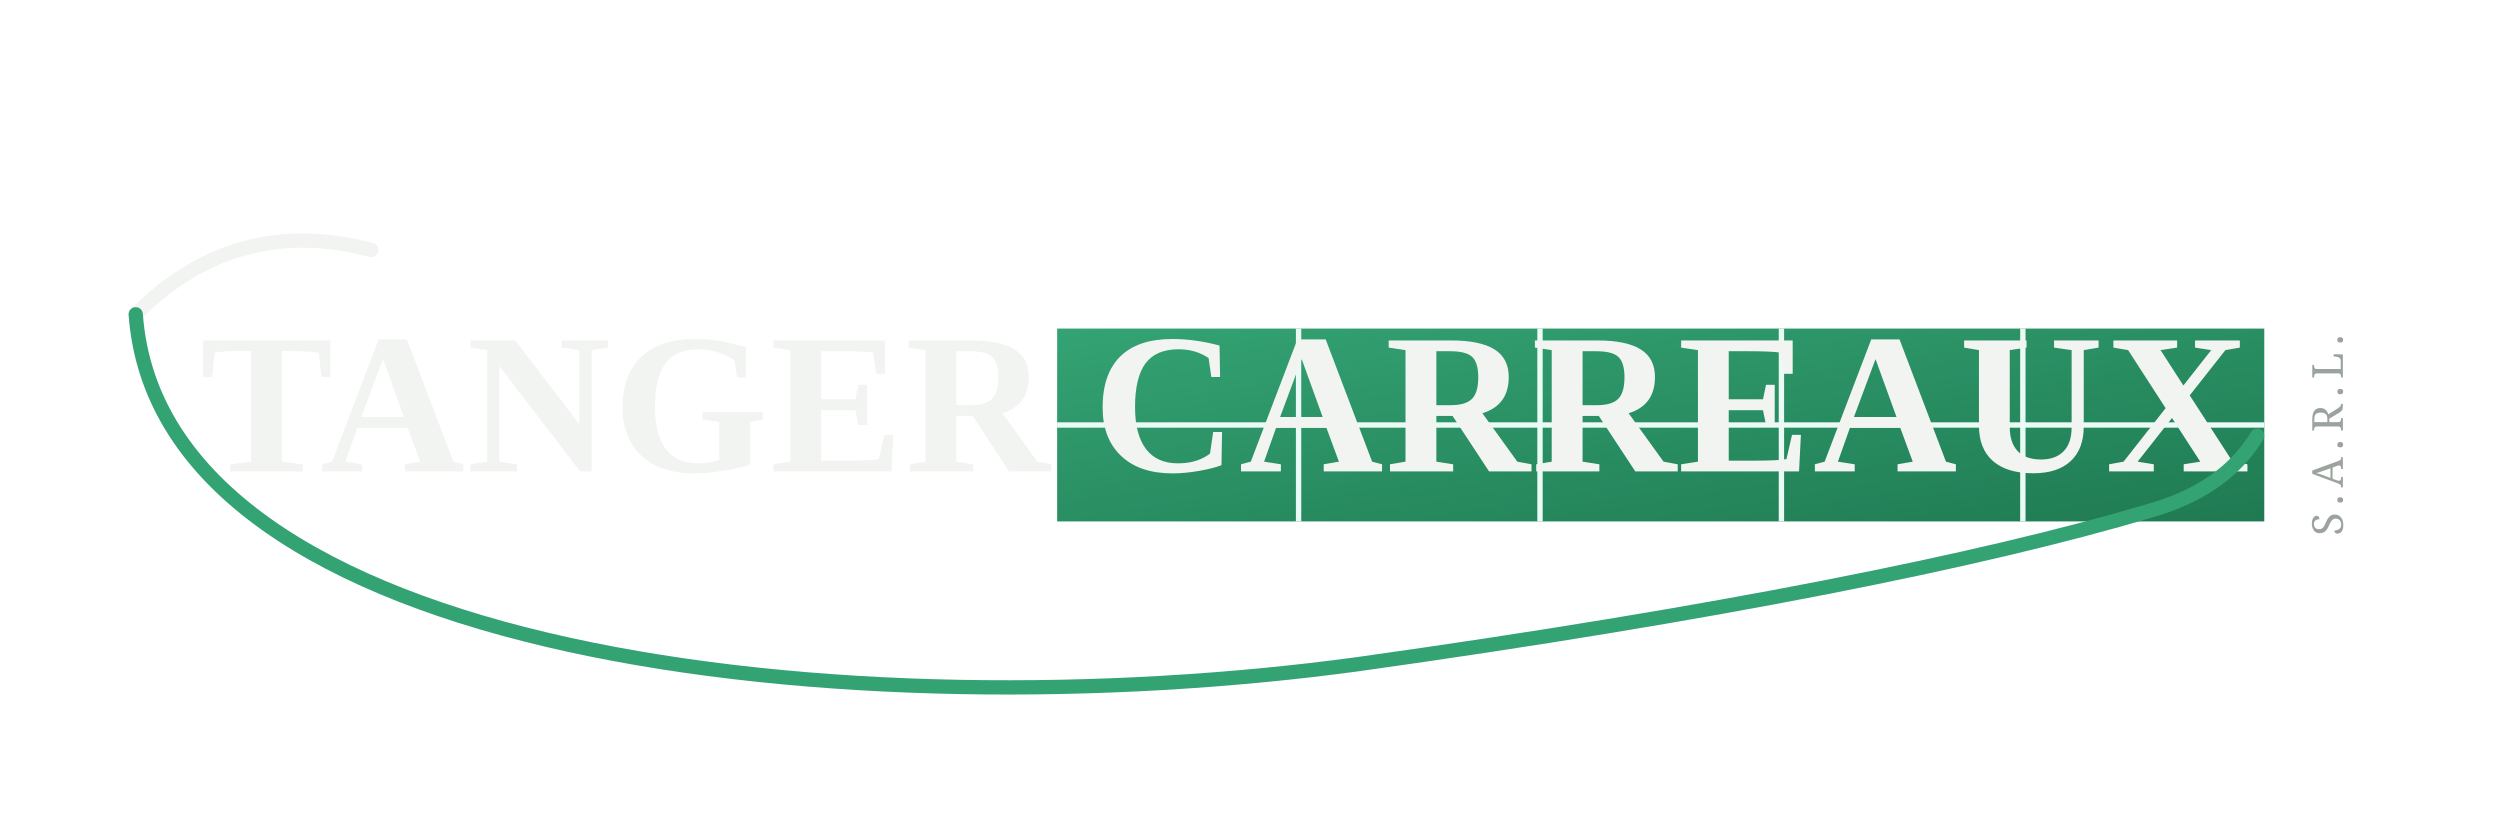
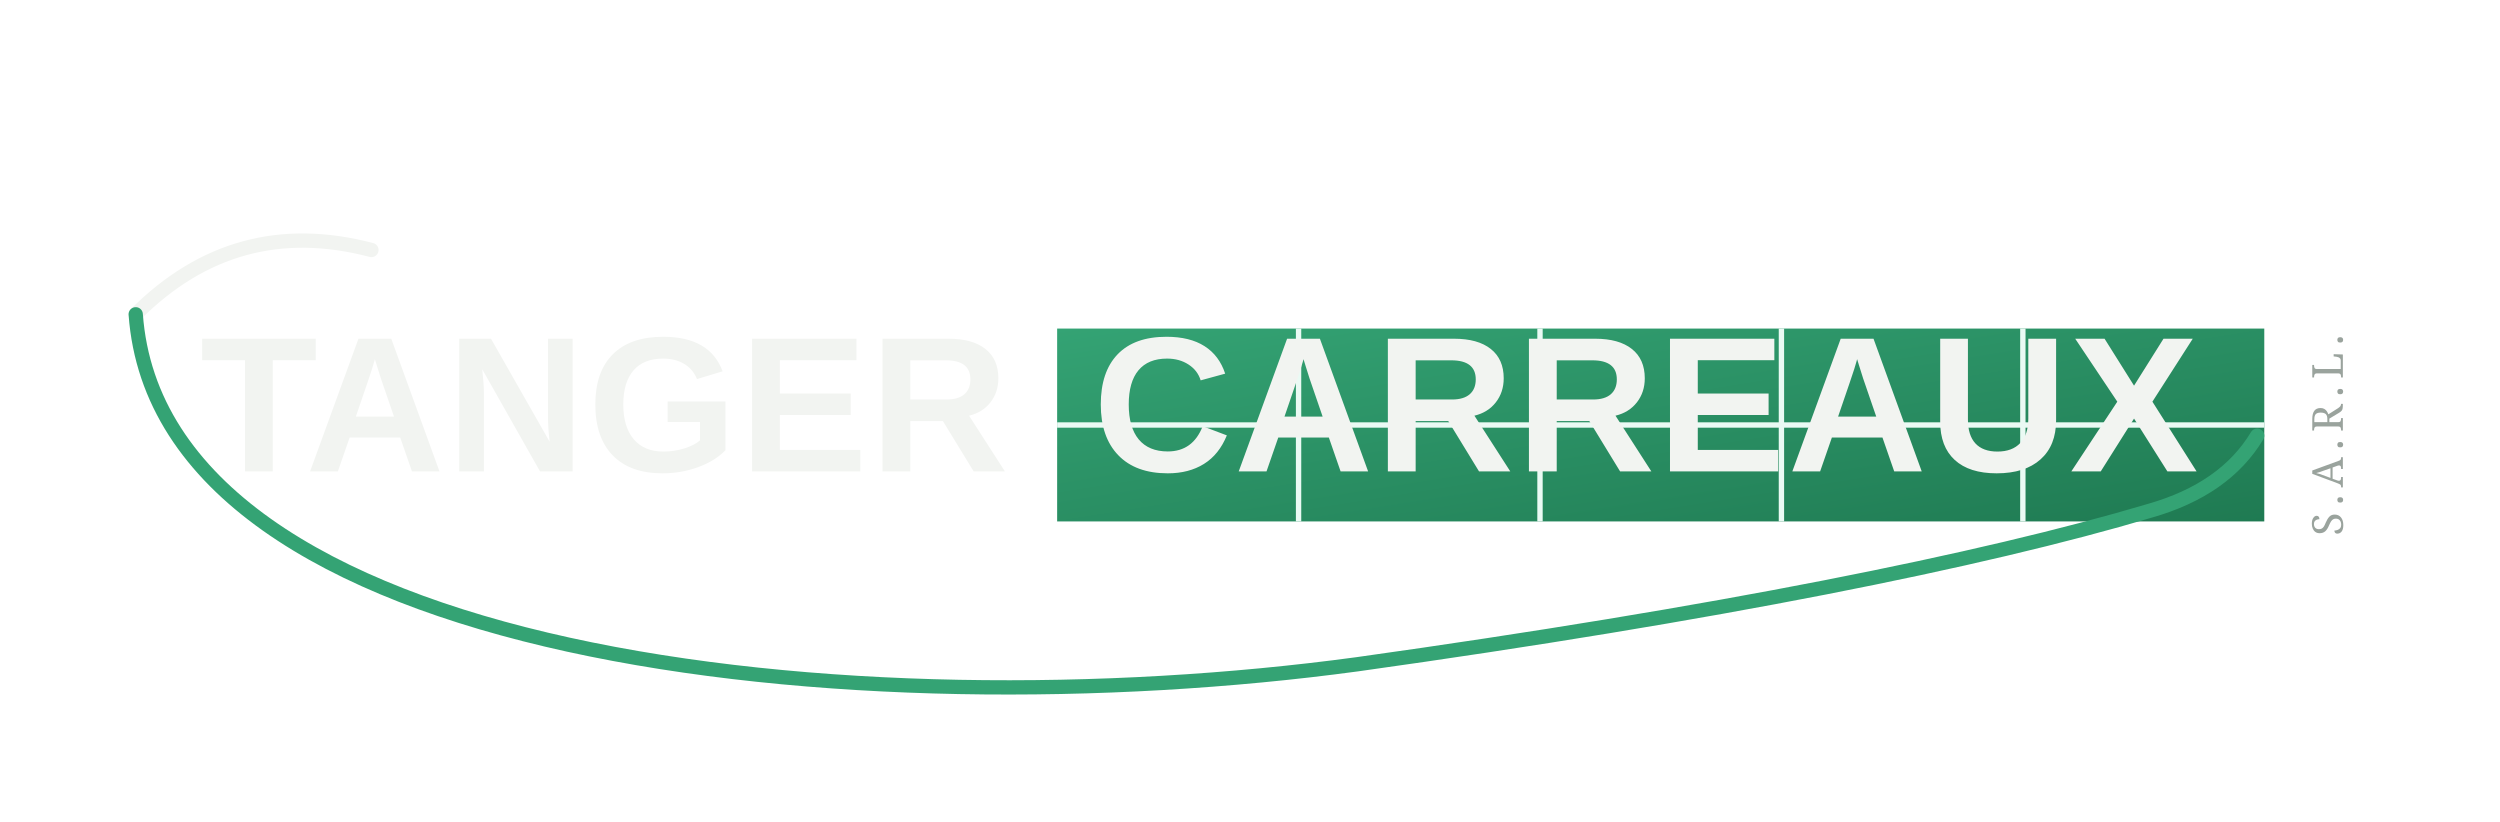
<svg xmlns="http://www.w3.org/2000/svg" viewBox="0 0 700 230" role="img" aria-label="Tanger Carreaux">
  <defs>
    <linearGradient id="tc-green" x1="0" y1="0" x2="1" y2="1">
      <stop offset="0" stop-color="#34a374" />
      <stop offset="1" stop-color="#1f7a52" />
    </linearGradient>
  </defs>
  <g>
    <rect x="296" y="92" width="338" height="54" fill="url(#tc-green)" />
    <g stroke="#eafaf4" stroke-width="1.5">
      <line x1="363.6" y1="92" x2="363.6" y2="146" />
      <line x1="431.2" y1="92" x2="431.2" y2="146" />
      <line x1="498.8" y1="92" x2="498.8" y2="146" />
      <line x1="566.4" y1="92" x2="566.4" y2="146" />
      <line x1="296" y1="119" x2="634" y2="119" />
    </g>
  </g>
  <path d="M 38,88 Q 66,60 104,70" fill="none" stroke="#f2f4f1" stroke-width="4" stroke-linecap="round" />
-   <text x="56" y="132" font-family="'Playfair Display', Georgia, 'Times New Roman', serif" font-weight="700" font-size="56" letter-spacing="0.5" fill="#f2f4f1">TANGER</text>
-   <text x="306" y="132" font-family="'Playfair Display', Georgia, 'Times New Roman', serif" font-weight="700" font-size="56" letter-spacing="0.5" fill="#f2f4f1">CARREAUX</text>
+   <text x="56" y="132" font-family="'Arial Black', 'Helvetica Neue', Arial, sans-serif" font-weight="900" font-size="54" letter-spacing="0.5" fill="#f2f4f1">TANGER</text>
+   <text x="306" y="132" font-family="'Arial Black', 'Helvetica Neue', Arial, sans-serif" font-weight="900" font-size="54" letter-spacing="0.5" fill="#f2f4f1">CARREAUX</text>
  <path d="M 38,88 C 45,185 240,205 380,186 C 480,172 555,157 602,143 C 616,139 626,132 632,122" fill="none" stroke="#34a374" stroke-width="4" stroke-linecap="round" />
  <text x="656" y="150" font-family="'Playfair Display', Georgia, serif" font-size="12" letter-spacing="2" fill="#9aa39d" transform="rotate(-90 656 150)">S.A.R.L.</text>
</svg>
